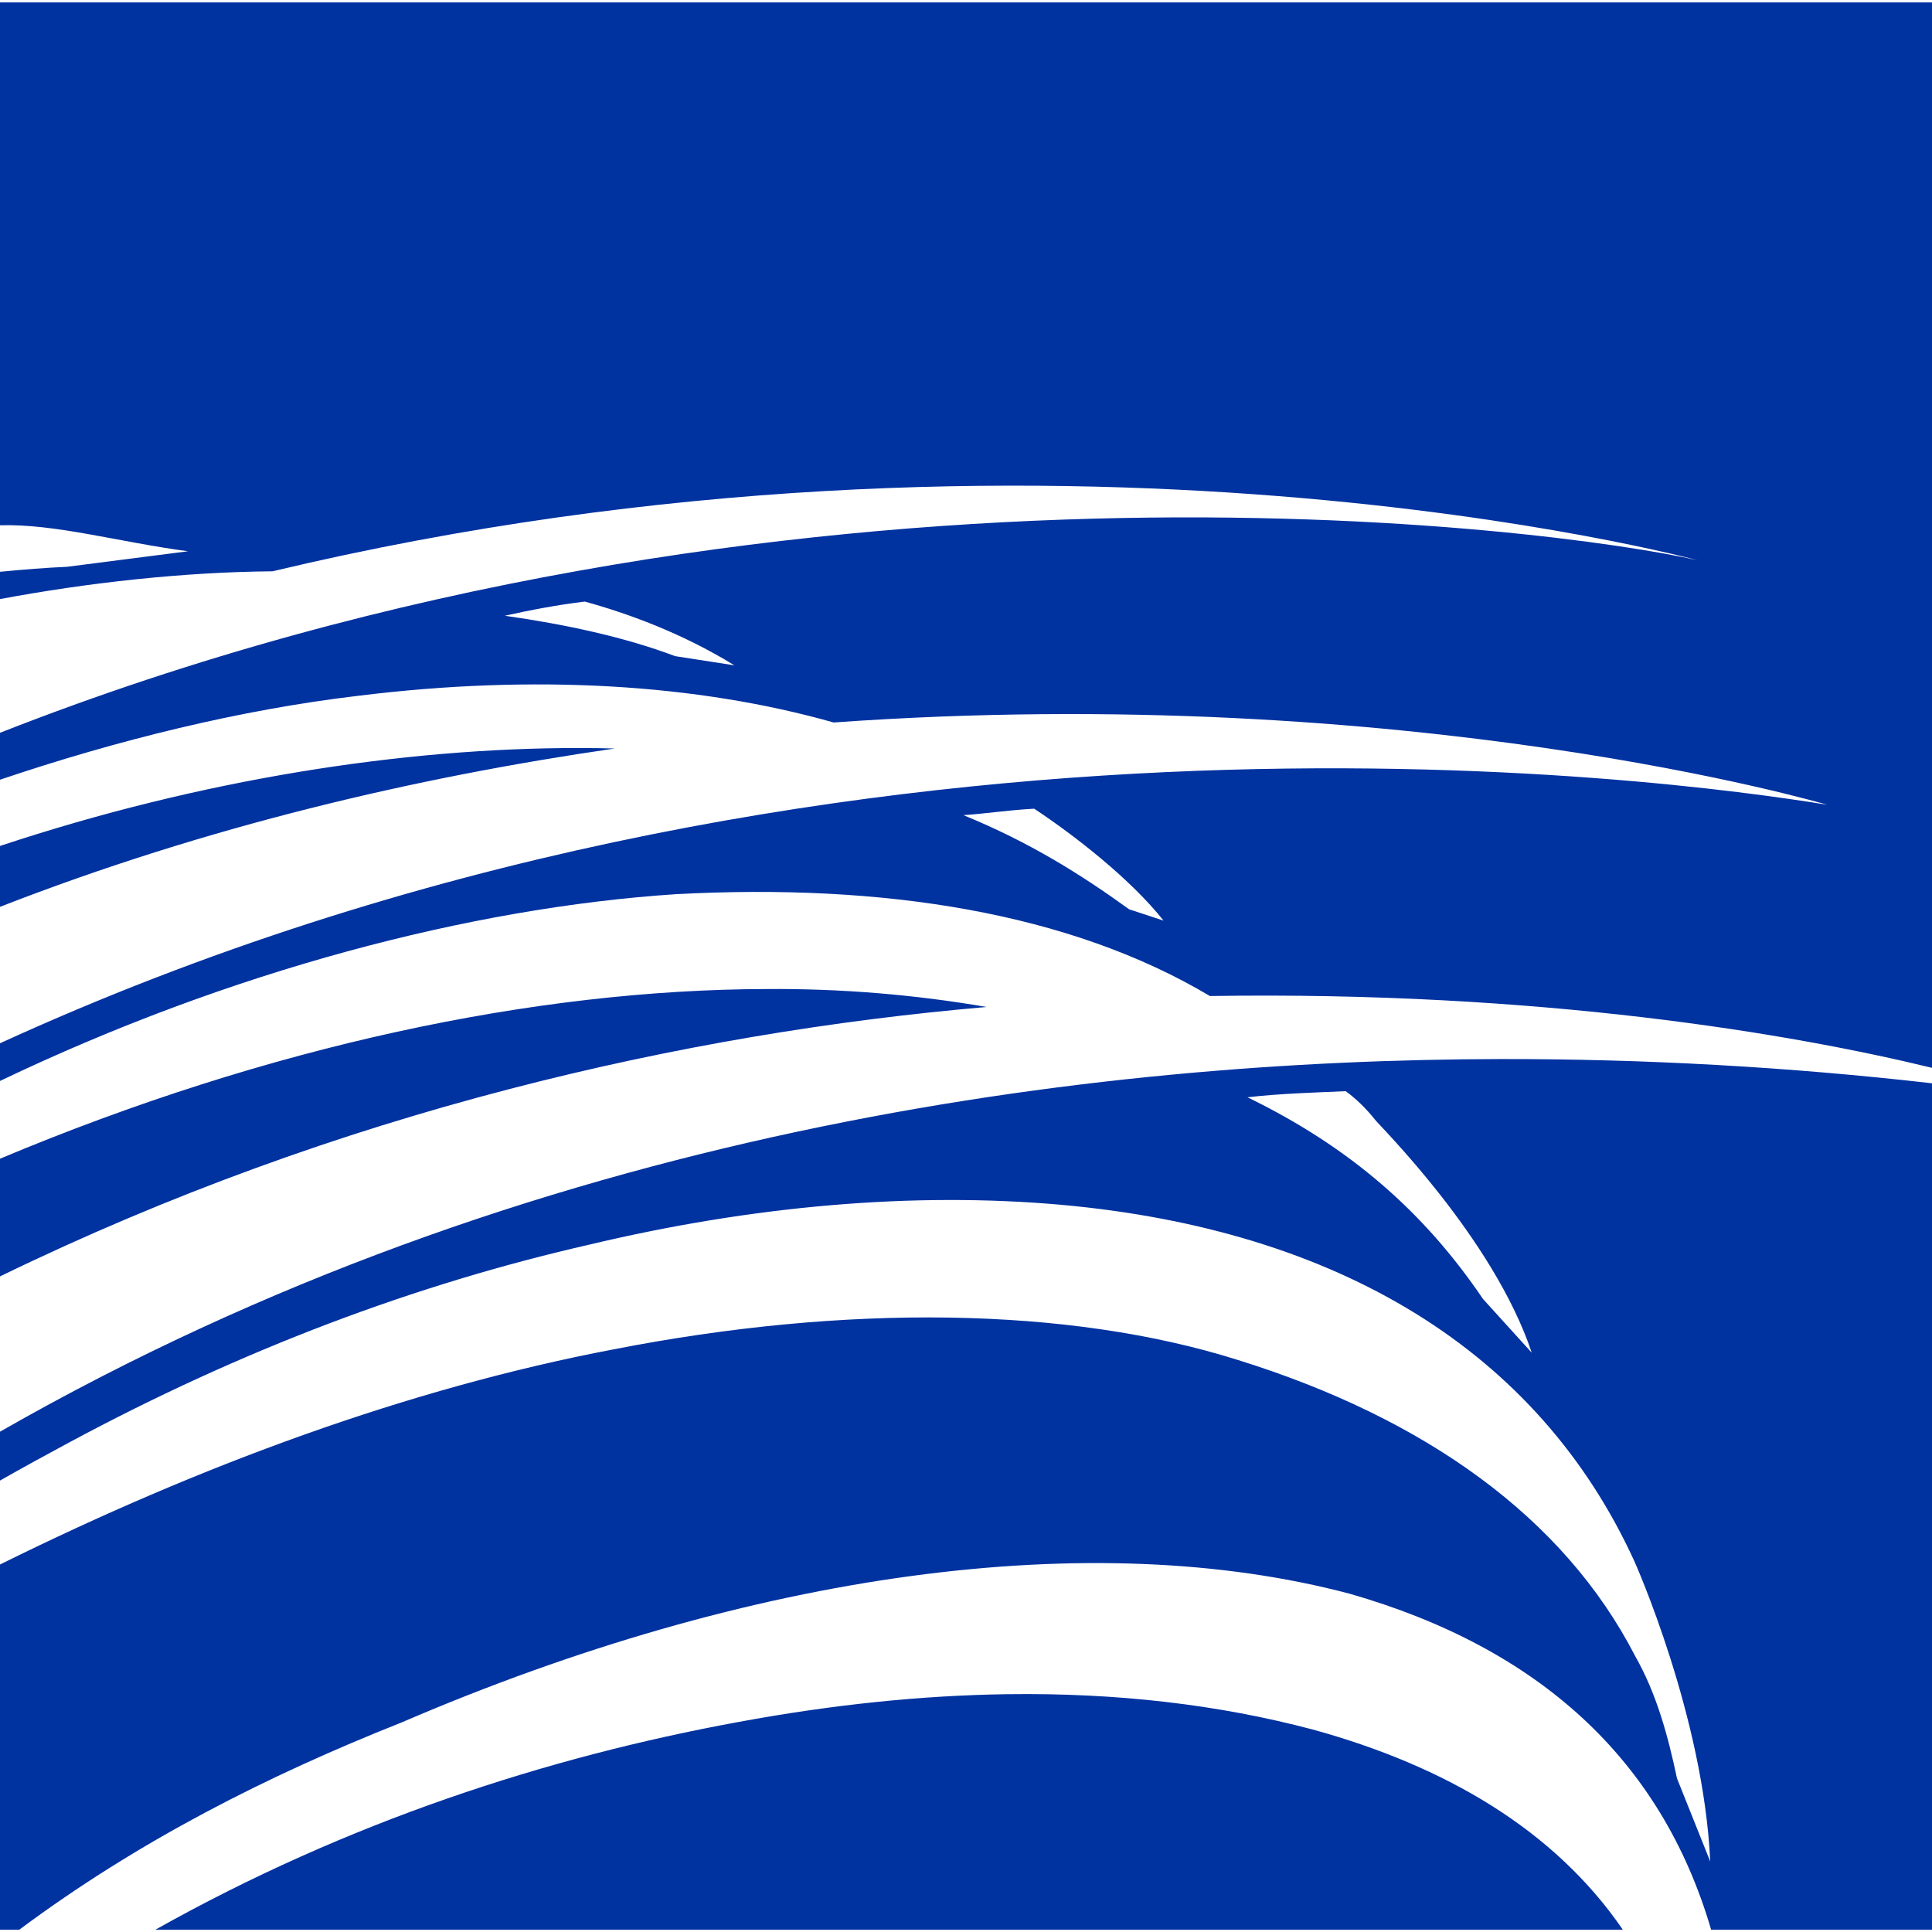
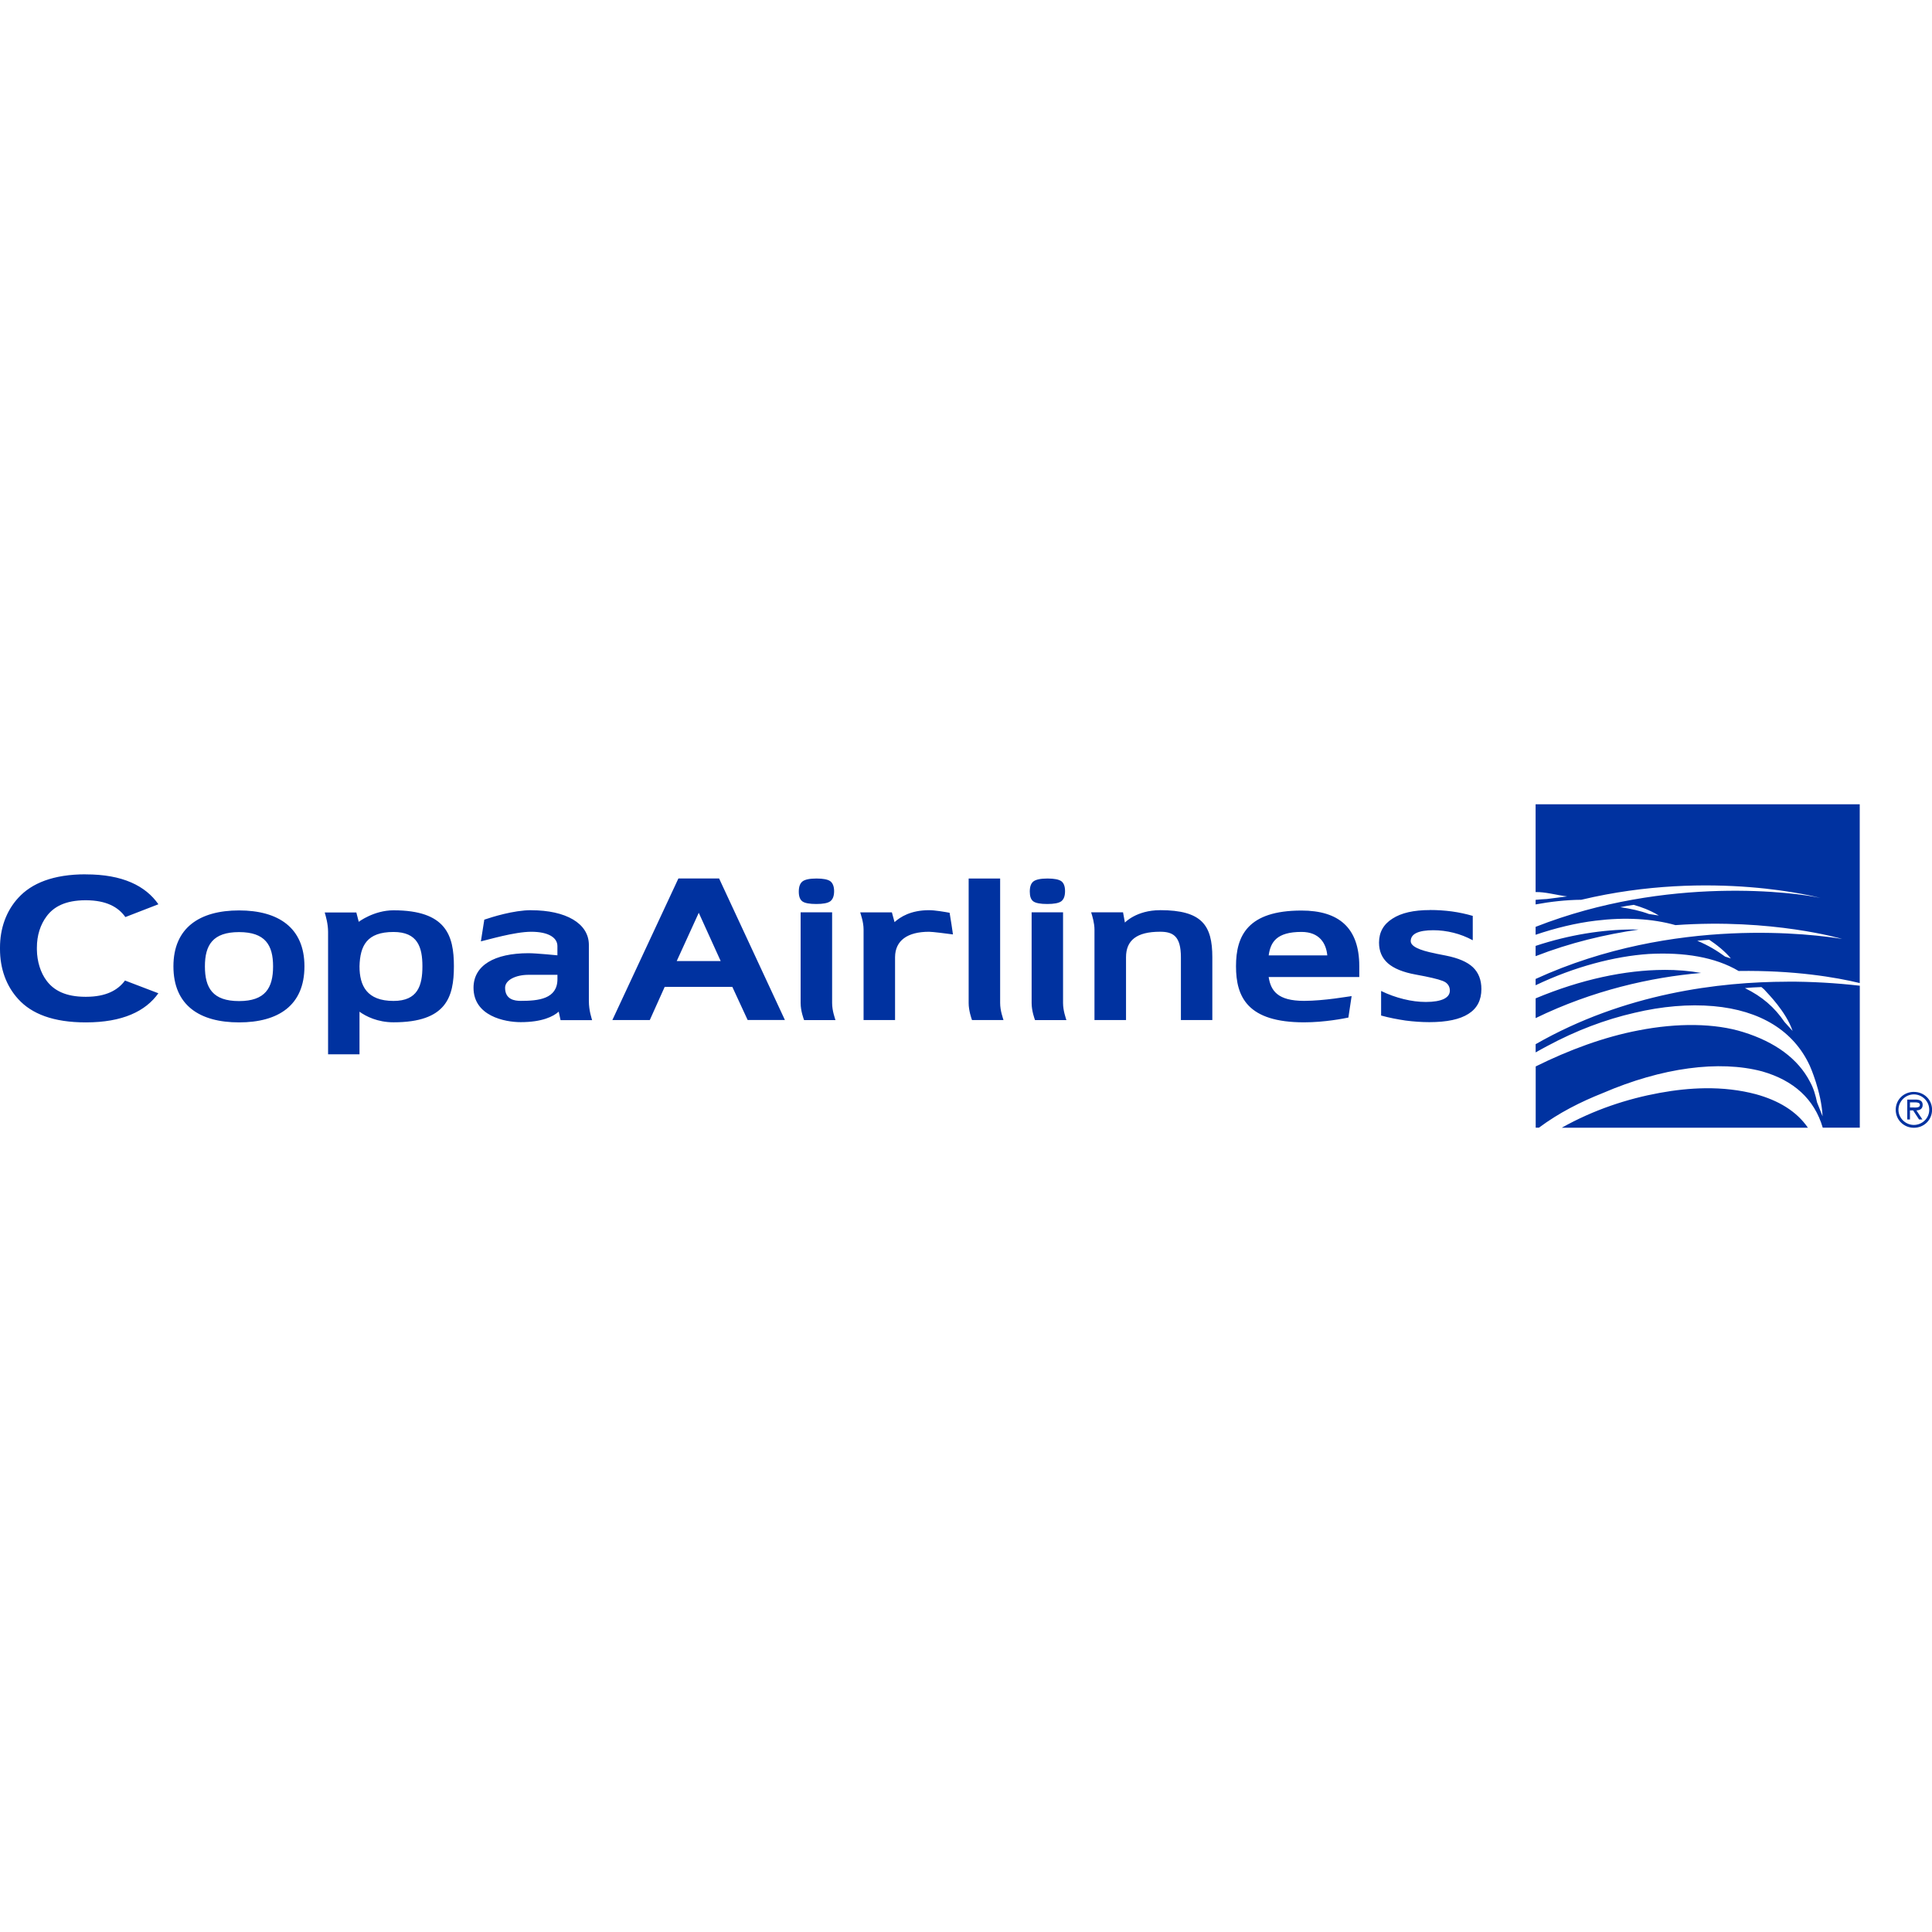
- <svg xmlns="http://www.w3.org/2000/svg" role="img" viewBox="0 0 24 24" fill="#0032a0">
-   <path d="M0 .03v6.495c.691-.02 1.48.21 2.336.323l-1.504.193c-.256.011-.543.034-.832.062v.339c1.09-.204 2.28-.336 3.385-.345C13.068 4.786 21.09 6.96 21.09 6.96 19.369 6.568 9.78 5.26 0 9.103v.583c1.452-.491 2.986-.87 4.453-1.043 2.176-.269 4.2-.15 5.903.332 7.157-.512 12.342 1.022 12.342 1.022C20.75 9.68 10.303 8.245 0 12.96v.468c2.852-1.364 5.844-2.152 8.393-2.32 2.586-.139 4.899.23 6.637 1.265 4.1-.064 7.224.467 8.97.892V.03Zm7.264 7.443c.519.142 1.204.388 1.859.792l-.736-.114c-.63-.238-1.375-.397-2.116-.502.32-.071.635-.132.993-.176Zm-.06 1.819C5.011 9.289 2.49 9.682 0 10.509v.756c2.565-.999 5.154-1.607 7.637-1.967a17.344 17.344 0 0 0-.433-.006Zm5.643.754c.512.339 1.2.877 1.607 1.39l-.427-.14c-.605-.437-1.24-.835-2.059-1.17.274-.018.558-.063.879-.08zm-3.322 2.24c-2.885.007-6.186.707-9.525 2.108v1.462c4.215-2.05 8.512-3.024 12.256-3.347a15.482 15.482 0 0 0-2.731-.223Zm9.104.87c-5.013.01-12.024.849-18.629 4.629v.607c.29-.165.58-.323.853-.47 2.157-1.16 4.31-1.968 6.464-2.46 2.039-.486 4.036-.658 5.86-.496 3.451.31 5.929 1.818 7.123 4.422.01.02.863 1.933.945 3.736l-.413-1.033c-.109-.516-.25-1.045-.52-1.52-.885-1.718-2.607-2.952-4.932-3.676-2.11-.667-4.882-.695-7.757-.133-2.552.485-5.15 1.448-7.623 2.673v4.536h.24c1.483-1.104 3.083-1.913 4.746-2.573 4.36-1.877 8.601-2.444 11.784-1.599 2.336.67 3.865 2.05 4.486 4.172H24V13.457a46.604 46.604 0 0 0-5.37-.301zm-1.912.399c.128.094.25.211.364.354.044.063 1.47 1.466 1.947 2.895l-.606-.668c-.727-1.074-1.648-1.884-2.925-2.505.382-.046.861-.06 1.22-.076zm-4.21 7.491c-1.059.015-2.171.13-3.333.345-2.37.434-4.855 1.239-7.243 2.58h18.228c-.849-1.239-2.201-2.032-3.851-2.486-1.172-.311-2.441-.458-3.802-.439Z" />
+ <svg xmlns="http://www.w3.org/2000/svg" role="img" viewBox="0 0 64 64" fill="#0032a0">
+   <path d="M50.869 26.645v2.906c.309-.009.662.094 1.045.144l-.672.086a6.953 6.953 0 0 0-.373.027v.152c.488-.091 1.02-.15 1.514-.154 4.332-1.034 7.922-.06 7.922-.06-.77-.176-5.06-.762-9.436.957v.262c.65-.22 1.336-.389 1.992-.467.974-.12 1.879-.067 2.641.148 3.202-.229 5.521.457 5.521.457-.871-.142-5.545-.783-10.154 1.326v.209c1.276-.61 2.615-.962 3.756-1.037 1.157-.062 2.191.102 2.969.564 1.834-.028 3.231.21 4.012.4v-5.922H50.869zM2.84 28.963c-1.074-.001-1.795.295-2.236.781-.401.435-.605 1.017-.604 1.647v.045c-.001.644.203 1.224.606 1.662.442.487 1.161.77 2.234.77h.006c1.208 0 1.976-.366 2.4-.965l-1.105-.422c-.238.323-.632.538-1.287.539h-.027c-.653-.001-1.042-.211-1.281-.529-.204-.269-.319-.644-.324-1.031v-.068c0-.406.115-.763.324-1.041.239-.321.628-.526 1.281-.529h.027c.667.004 1.063.223 1.299.557l1.094-.424c-.422-.607-1.183-.992-2.406-.99zm19.633.137-2.188 4.691h1.24l.494-1.1h2.24l.508 1.098h1.234s-1.945-4.181-2.18-4.689h-1.35zm4.576.002c-.23 0-.382.033-.465.096-.082.064-.123.176-.123.338 0 .157.038.262.117.322.08.059.235.088.463.088.226 0 .378-.029.463-.09.082-.063.127-.172.127-.336 0-.154-.045-.265-.123-.326-.082-.061-.234-.092-.459-.092zm5.039 0v4.123c0 .25.089.505.111.566h1.043c-.015-.06-.111-.304-.111-.566v-4.123h-1.043zm2.613 0c-.229 0-.383.033-.467.096-.082.064-.121.176-.121.338 0 .157.037.262.115.322.082.059.235.088.463.088.225 0 .382-.029.465-.09.082-.063.125-.172.125-.336 0-.154-.04-.265-.119-.326-.083-.061-.235-.092-.461-.092zm19.418.873c.232.064.539.173.832.353l-.33-.051c-.282-.106-.616-.178-.947-.225a4.583 4.583 0 0 1 .445-.078zm-6.75.172c-.535 0-.947.092-1.244.285-.295.187-.443.45-.443.793 0 .286.099.511.293.684.193.17.501.299.924.375l.309.059c.354.073.583.134.678.199.093.065.142.157.142.274 0 .122-.069.212-.201.277-.134.063-.333.098-.592.098-.238 0-.483-.031-.736-.094a3.728 3.728 0 0 1-.748-.27v.814c.274.075.547.127.812.166.268.035.533.053.787.053.575 0 1.008-.091 1.293-.274.287-.18.43-.455.43-.822 0-.301-.092-.542-.281-.723-.187-.177-.485-.304-.891-.385l-.318-.063-.041-.01c-.539-.106-.81-.239-.81-.408 0-.118.065-.211.189-.27.128-.06.313-.09.561-.09.221 0 .445.028.668.084.221.055.433.138.637.248v-.807a4.823 4.823 0 0 0-.693-.148 5.632 5.632 0 0 0-.723-.047zm-29.771.004c-.586 0-1.307.229-1.555.314-.024.15-.099.62-.113.719.226-.05 1.116-.318 1.668-.318.57 0 .867.194.867.475v.305s-.703-.07-.955-.07c-1.136 0-1.824.406-1.824 1.145 0 .936 1.035 1.139 1.562 1.139.712 0 1.085-.189 1.26-.348l.061.281h1.045c-.012-.056-.107-.305-.107-.639v-1.853c0-.718-.77-1.148-1.908-1.148zm13.18 0c-.611 0-.954.225-1.145.395l-.088-.322h-1.049c.019.072.11.315.111.562v3.004h1.043v-2.084c.004-.549.409-.84 1.127-.84.119 0 .59.061.791.088-.009-.092-.081-.534-.111-.717-.149-.028-.483-.086-.68-.086zm7.65 0c-.782 0-1.164.41-1.164.41l-.062-.34h-1.057c.042.128.111.363.111.572v2.998h1.045v-2.08c0-.556.345-.846 1.127-.846.429 0 .691.142.691.846v2.08h1.041v-2.08c0-1.06-.343-1.561-1.732-1.561zm-25.392.004c-.65 0-1.152.381-1.152.381s-.057-.211-.08-.309h-1.047c.037.129.111.378.111.644v4.055h1.041v-1.412c.21.153.598.351 1.127.351 1.747 0 2-.832 2-1.857 0-1.016-.253-1.853-2-1.853zm-5.117.004c-1.304 0-2.174.573-2.174 1.852 0 1.294.87 1.857 2.174 1.857 1.302 0 2.166-.563 2.166-1.857 0-1.279-.864-1.852-2.166-1.852zm35.193.004c-1.773 0-2.168.828-2.168 1.844 0 1.026.386 1.859 2.254 1.859.684 0 1.323-.128 1.469-.158.028-.182.088-.576.107-.711-.1.01-.909.158-1.576.158-.868 0-1.101-.33-1.172-.789h3.002v-.359c0-1.279-.684-1.844-1.916-1.844zm-16.59.059v3.004c0 .265.101.529.115.566h1.039c-.019-.066-.111-.311-.111-.566v-3.004h-1.043zm7.652 0v3.004c0 .265.099.529.113.566h1.039c-.019-.066-.111-.311-.111-.566v-3.004h-1.041zm-11.027.014.727 1.601h-1.457l.731-1.601zm30.945.555c-.98-.001-2.108.173-3.223.543v.34c1.148-.447 2.305-.72 3.416-.881a7.724 7.724 0 0 0-.193-.002zm-10.98.08c.605 0 .82.388.856.777h-1.941c.061-.44.262-.777 1.086-.777zm-30.076.002c.8 0 .957.503.957 1.137 0 .643-.157 1.147-.957 1.147-.884 0-1.127-.504-1.127-1.147.019-.684.243-1.137 1.127-1.137zm-5.117.004c.867 0 1.127.43 1.127 1.135 0 .717-.26 1.15-1.127 1.15-.872 0-1.131-.433-1.131-1.15 0-.704.259-1.135 1.131-1.135zm48.699.252c.229.151.536.392.719.621l-.191-.062c-.271-.196-.555-.373-.922-.523.122-.008.251-.028.395-.035zm-1.486 1c-1.29.003-2.768.317-4.262.943v.654c1.886-.917 3.807-1.352 5.482-1.496-.383-.068-.791-.103-1.221-.102zm-37.621.162h.955v.143c0 .662-.635.721-1.217.721-.201 0-.517-.043-.517-.433 0-.258.352-.43.779-.43zm41.693.229c-2.243.004-5.379.379-8.334 2.07v.272c.129-.074.259-.143.381-.209.965-.519 1.929-.881 2.893-1.102.912-.217 1.805-.293 2.621-.221 1.544.139 2.653.812 3.188 1.977.005.009.385.865.422 1.672l-.183-.463c-.049-.231-.114-.467-.234-.68-.396-.769-1.165-1.321-2.205-1.645-.944-.298-2.184-.31-3.471-.059-1.142.217-2.304.647-3.41 1.195v2.029h.107c.663-.494 1.379-.855 2.123-1.15 1.95-.84 3.848-1.093 5.271-.715 1.045.299 1.73.916 2.008 1.865h1.227v-4.703a20.828 20.828 0 0 0-2.402-.135zm-.855.178a.893.893 0 0 1 .164.158c.02.028.656.656.869 1.295l-.27-.299c-.325-.48-.737-.841-1.309-1.119.171-.021.384-.028.545-.035zm-1.883 3.352c-.473.007-.972.058-1.492.154-1.06.194-2.172.554-3.24 1.154h8.156c-.38-.554-.986-.908-1.725-1.111-.524-.139-1.091-.206-1.699-.197zm6.902.121c-.318.015-.57.264-.57.592 0 .335.269.596.602.596.336 0 .602-.261.602-.596 0-.338-.266-.592-.602-.592-.01 0-.021-.001-.031 0zm.031.082c.273 0 .51.224.51.51 0 .282-.236.502-.51.502-.27 0-.51-.22-.51-.502 0-.286.24-.51.51-.51zm-.219.172v.66h.09v-.301h.105l.197.301h.111l-.199-.301c.117-.004.207-.053.207-.185 0-.142-.115-.174-.232-.174h-.279zm.09.092h.17c.072 0 .16.012.16.082 0 .104-.143.088-.225.088h-.105v-.17z" />
</svg>
